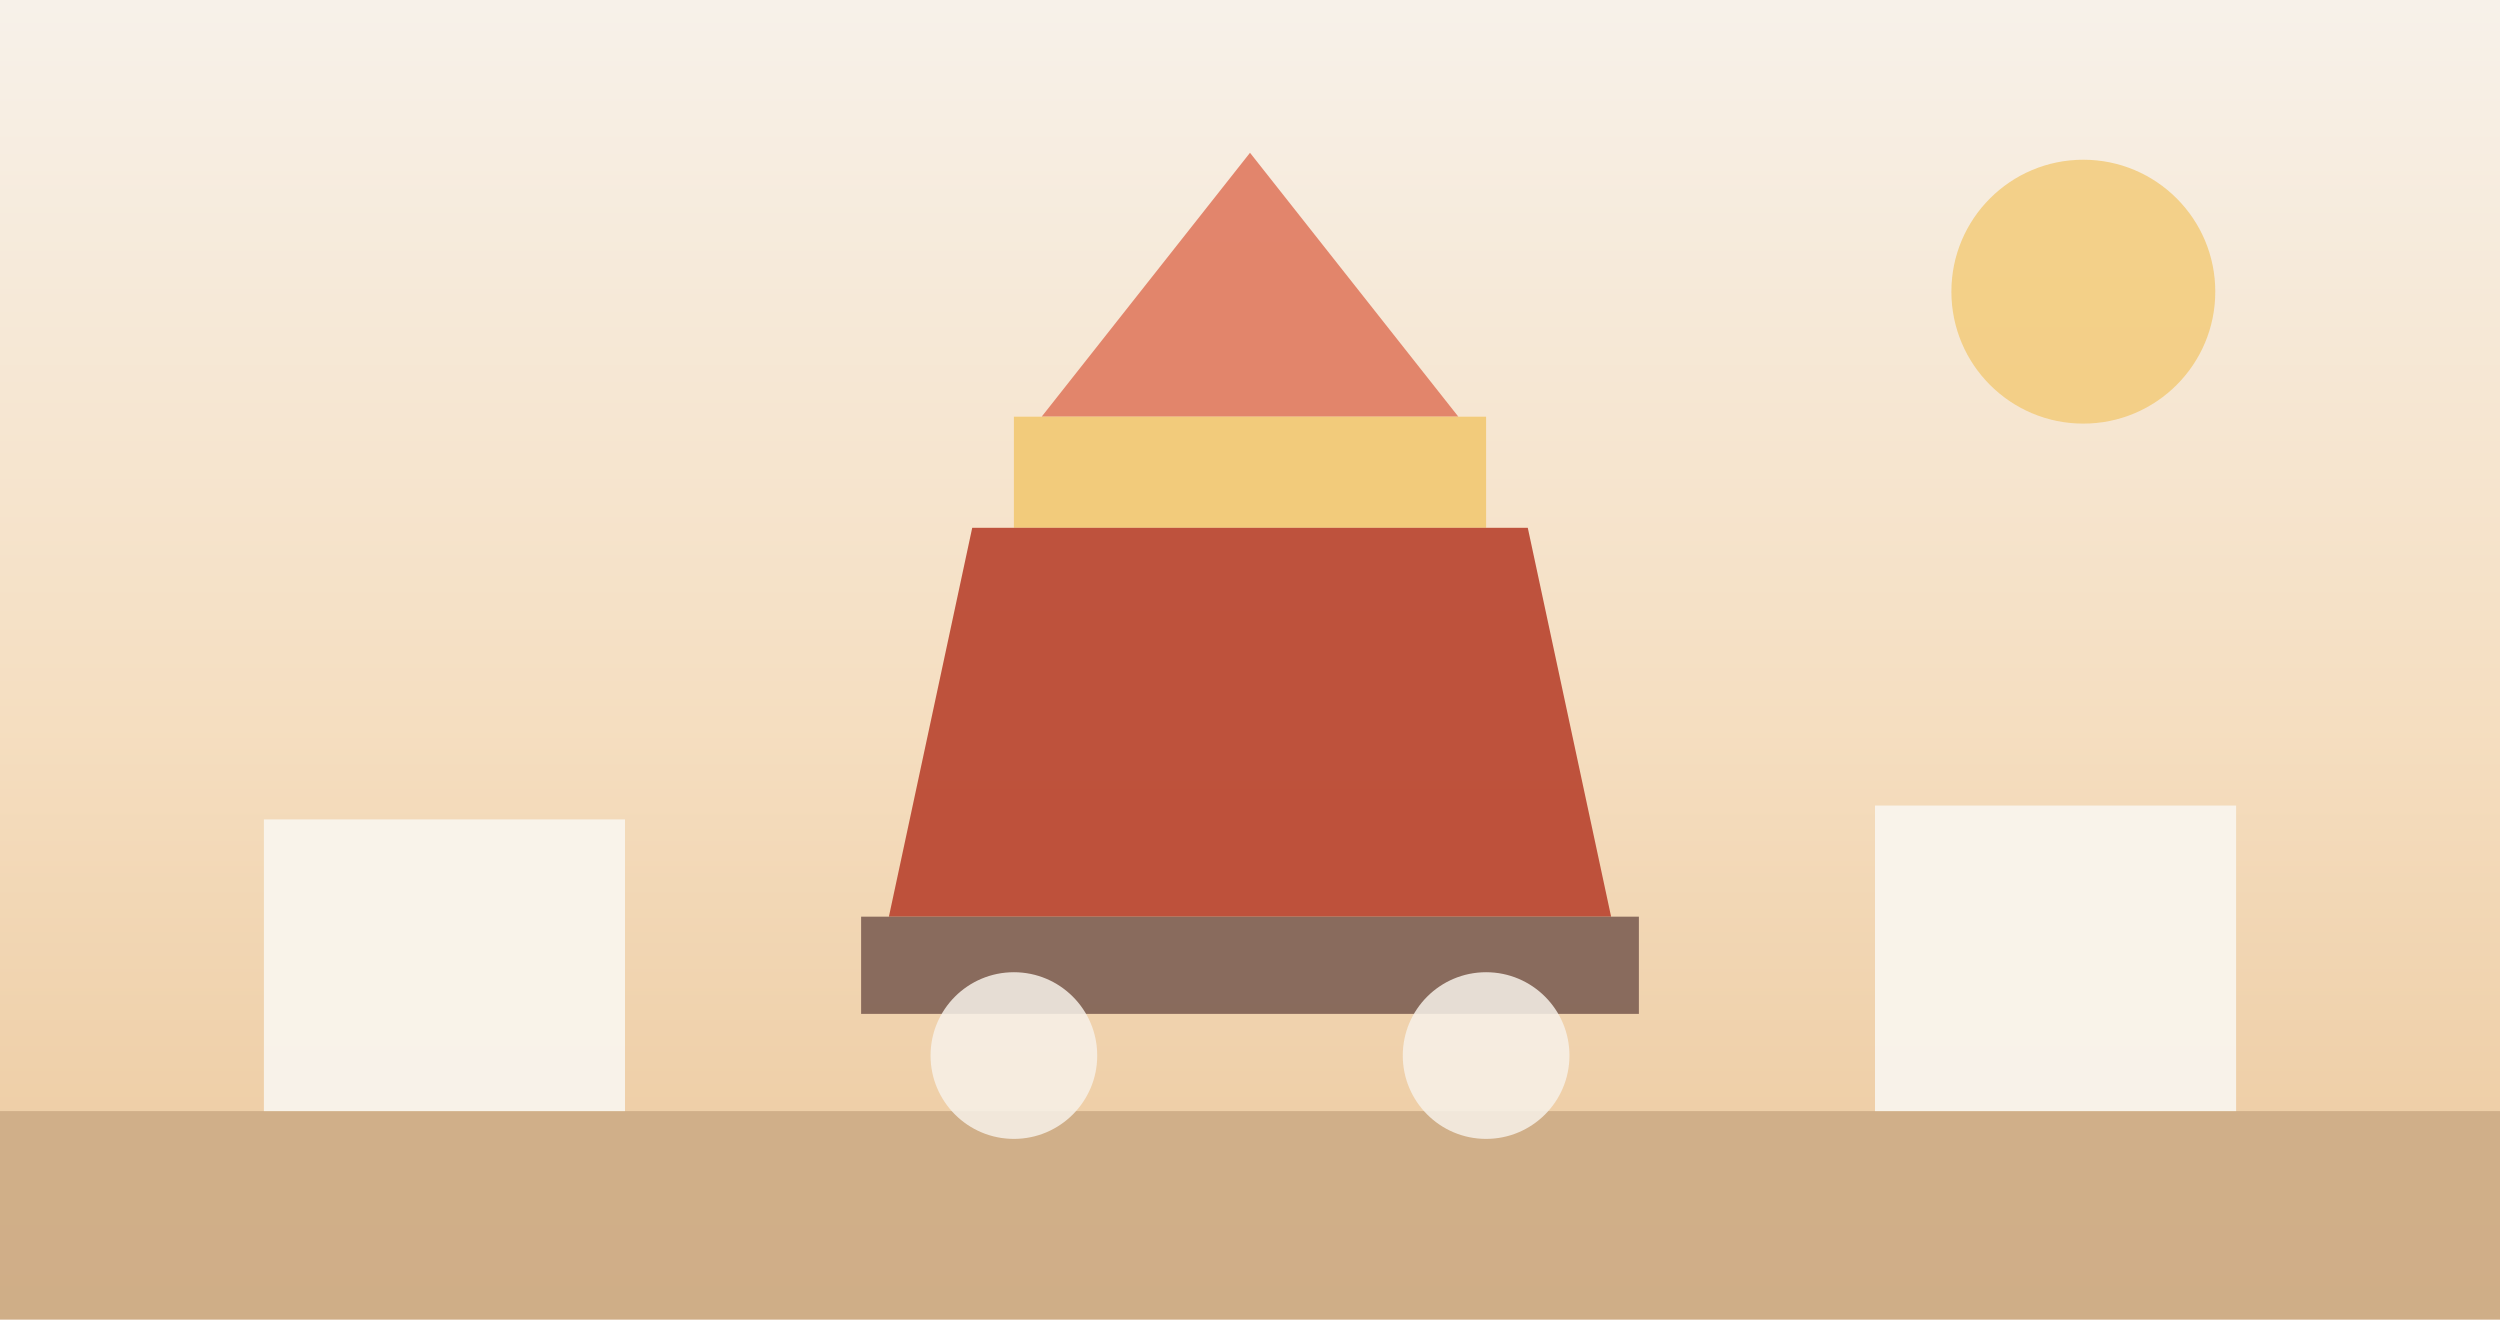
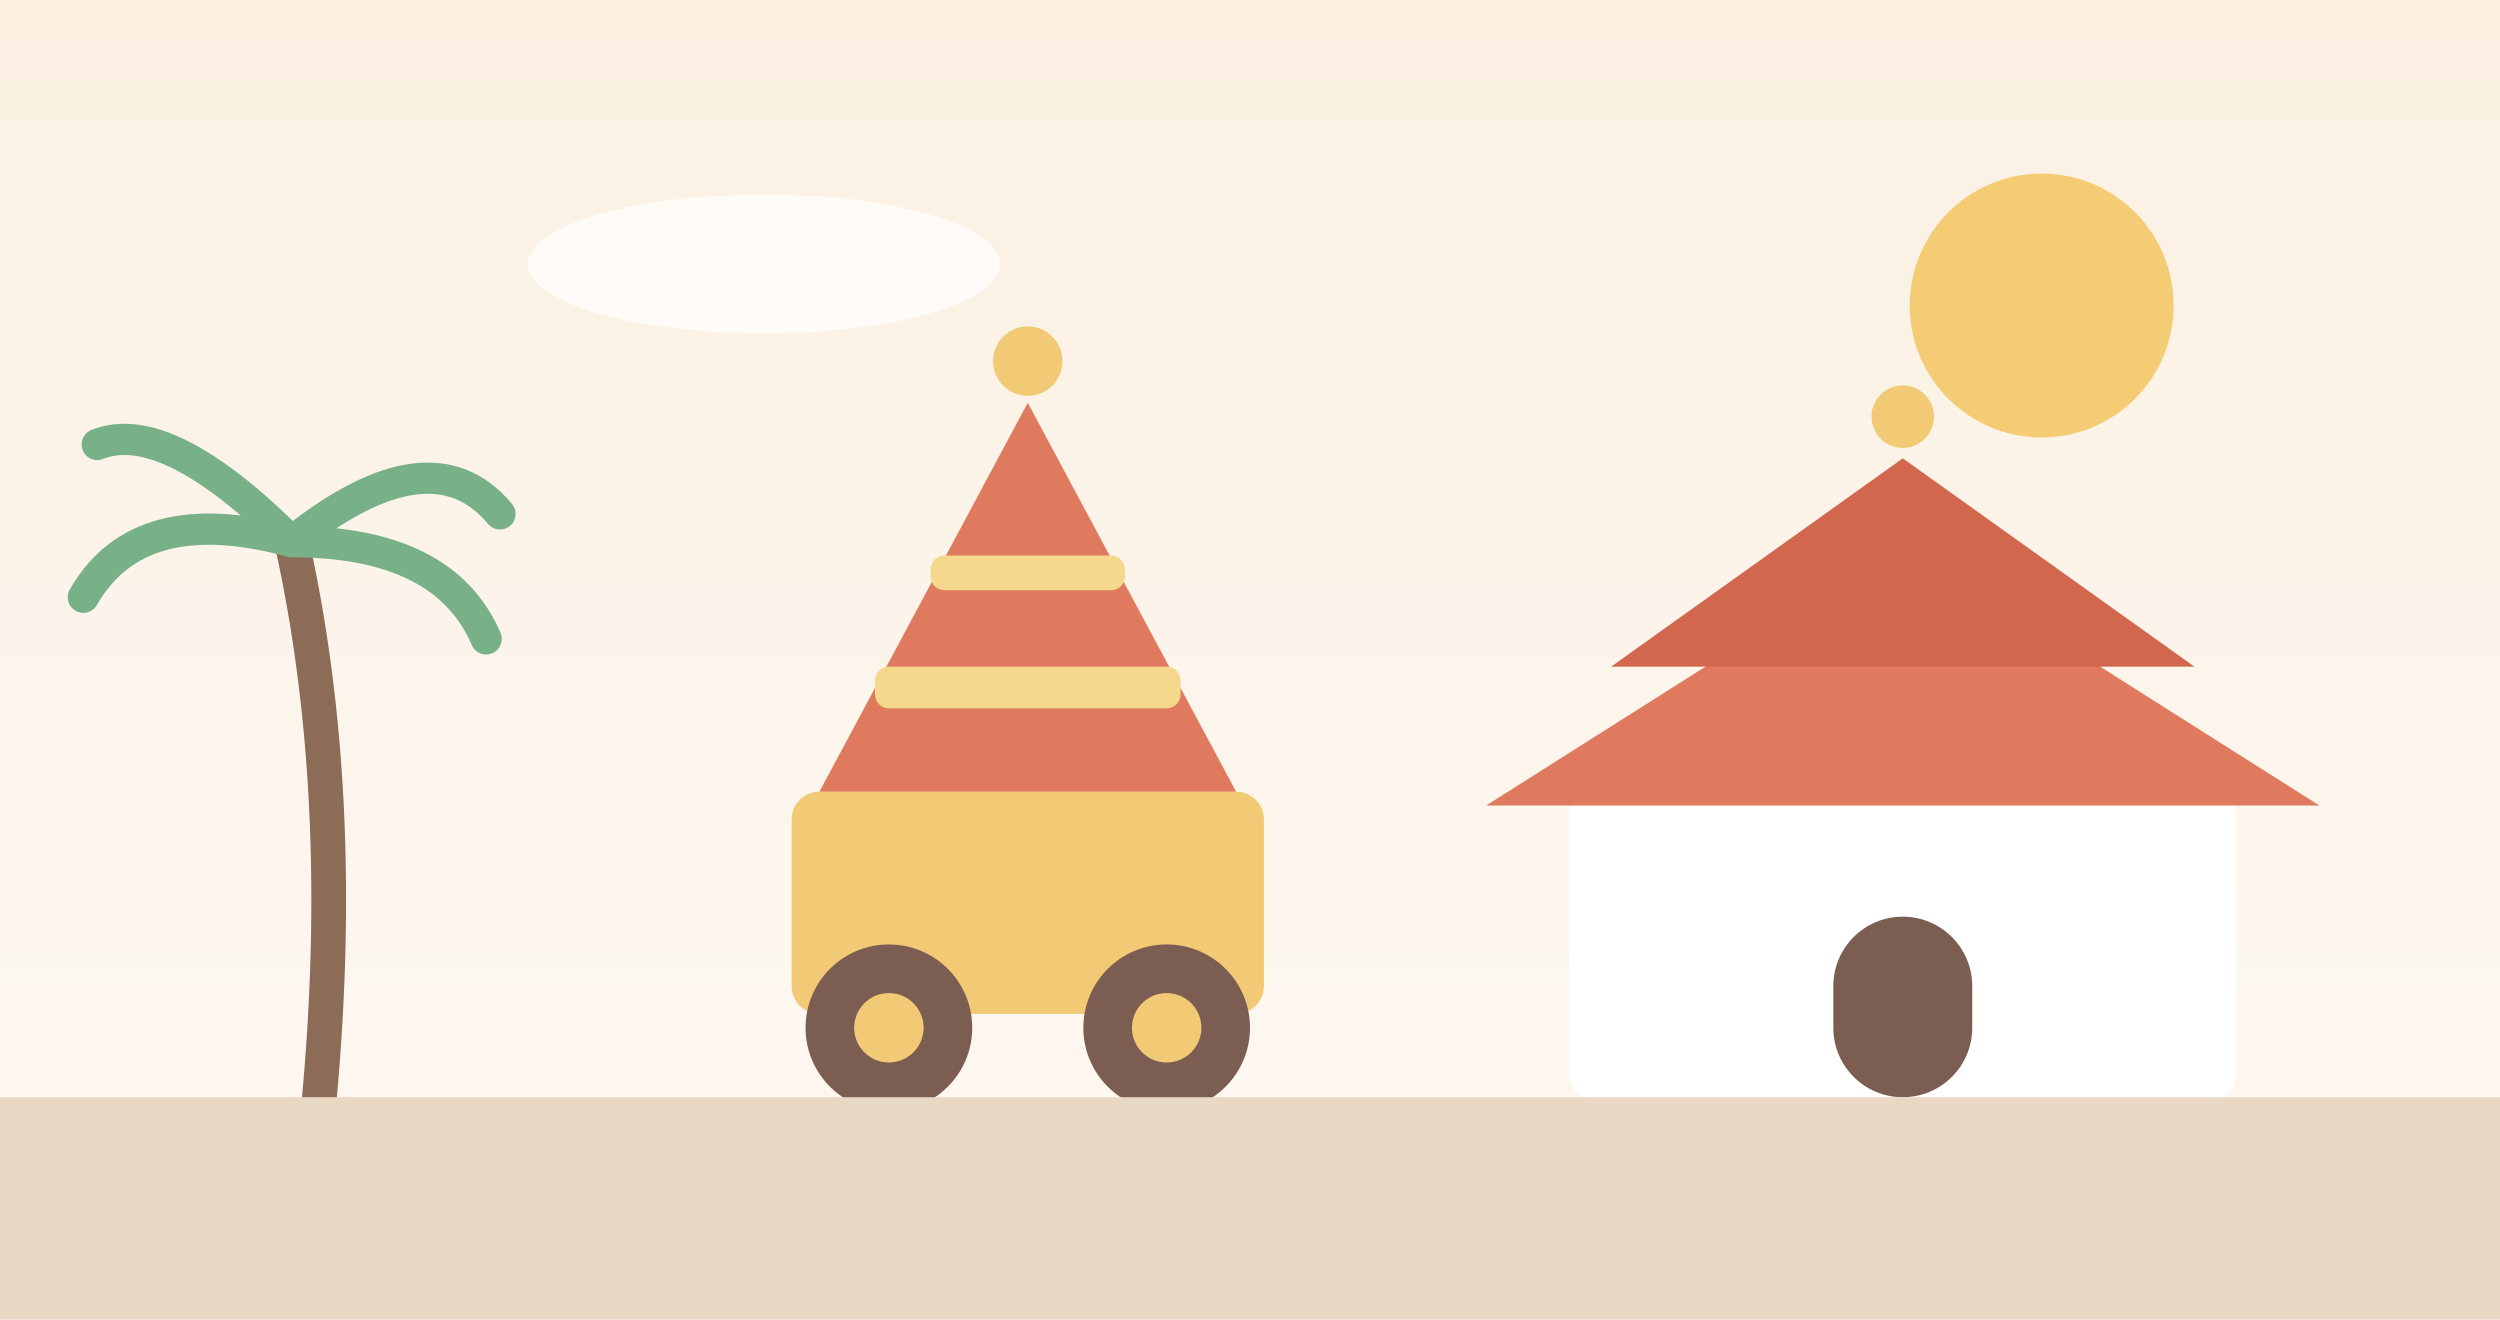
<svg xmlns="http://www.w3.org/2000/svg" viewBox="0 0 360 190">
  <defs>
-     <linearGradient id="sky-udupi" x1="0" y1="0" x2="0" y2="1">
-       <stop offset="0%" stop-color="#F7F1E9" />
-       <stop offset="55%" stop-color="#F5DEC0" />
-       <stop offset="100%" stop-color="#EBC79B" />
+     <linearGradient id="pc-udp" x1="0" y1="0" x2="0" y2="1">
+       <stop offset="0%" stop-color="#FBF0E2" />
+       <stop offset="100%" stop-color="#FDF9F3" />
    </linearGradient>
  </defs>
-   <g>
-     <rect width="360" height="190" fill="url(#sky-udupi)" />
-     <g>
-       <circle cx="300" cy="42" r="19" fill="#F2C974" opacity="0.8" />
-       <rect x="0" y="160" width="360" height="30" fill="#C9A882" opacity="0.82" />
-       <polygon points="150,60 180,22 210,60" fill="#E07A5F" opacity="0.9" />
-       <rect x="146" y="60" width="68" height="16" fill="#F2C974" opacity="0.92" />
-       <polygon points="140,76 220,76 232,132 128,132" fill="#B8432E" opacity="0.9" />
-       <rect x="124" y="132" width="112" height="14" fill="#7C5D52" opacity="0.88" />
-       <path d="M38 160v-42h52v42m180 0v-44h52v44" fill="#FAF6F0" opacity="0.9" />
-     </g>
-     <g stroke-linejoin="round" fill="none" opacity="0.85">
-       <polygon points="150,60 180,24 210,60" />
-       <rect x="146" y="60" width="68" height="16" />
-       <polygon points="140,76 220,76 230,132 130,132" />
-       <circle cx="146" cy="152" r="12" fill="#F7F1E9" />
-       <circle cx="214" cy="152" r="12" fill="#F7F1E9" />
-     </g>
-   </g>
+   <rect width="360" height="190" fill="url(#pc-udp)" />
+   <circle cx="294" cy="44" r="19" fill="#F4CC74" />
+   <ellipse cx="110" cy="38" rx="34" ry="10" fill="#FFFFFF" opacity="0.7" />
+   <path d="M46 158Q50 114 42 78" fill="none" stroke="#8C6B57" stroke-width="5" stroke-linecap="round" />
+   <path d="M42 78Q20 72 12 86M42 78Q24 60 14 64M42 78Q62 62 72 74M42 78Q64 78 70 92" fill="none" stroke="#78B088" stroke-width="4.5" stroke-linecap="round" />
+   <rect x="226" y="114" width="96" height="44" rx="3" fill="#FFFFFF" />
+   <polygon points="214,116 274,78 334,116" fill="#E07A5F" />
+   <polygon points="232,96 274,66 316,96" fill="#D1684E" />
+   <circle cx="274" cy="60" r="4.5" fill="#F2C974" />
+   <rect x="264" y="132" width="20" height="26" rx="10" fill="#7C5D52" />
+   <rect x="114" y="114" width="68" height="32" rx="4" fill="#F2C974" />
+   <polygon points="118,114 148,58 178,114" fill="#E07A5F" />
+   <rect x="126" y="96" width="44" height="6" rx="2" fill="#F6D88C" />
+   <rect x="134" y="80" width="28" height="5" rx="2" fill="#F6D88C" />
+   <circle cx="148" cy="52" r="5" fill="#F2C974" />
+   <circle cx="128" cy="148" r="12" fill="#7C5D52" />
+   <circle cx="128" cy="148" r="5" fill="#F2C974" />
+   <circle cx="168" cy="148" r="12" fill="#7C5D52" />
+   <circle cx="168" cy="148" r="5" fill="#F2C974" />
+   <rect x="0" y="158" width="360" height="32" fill="#E9D9C4" />
</svg>
